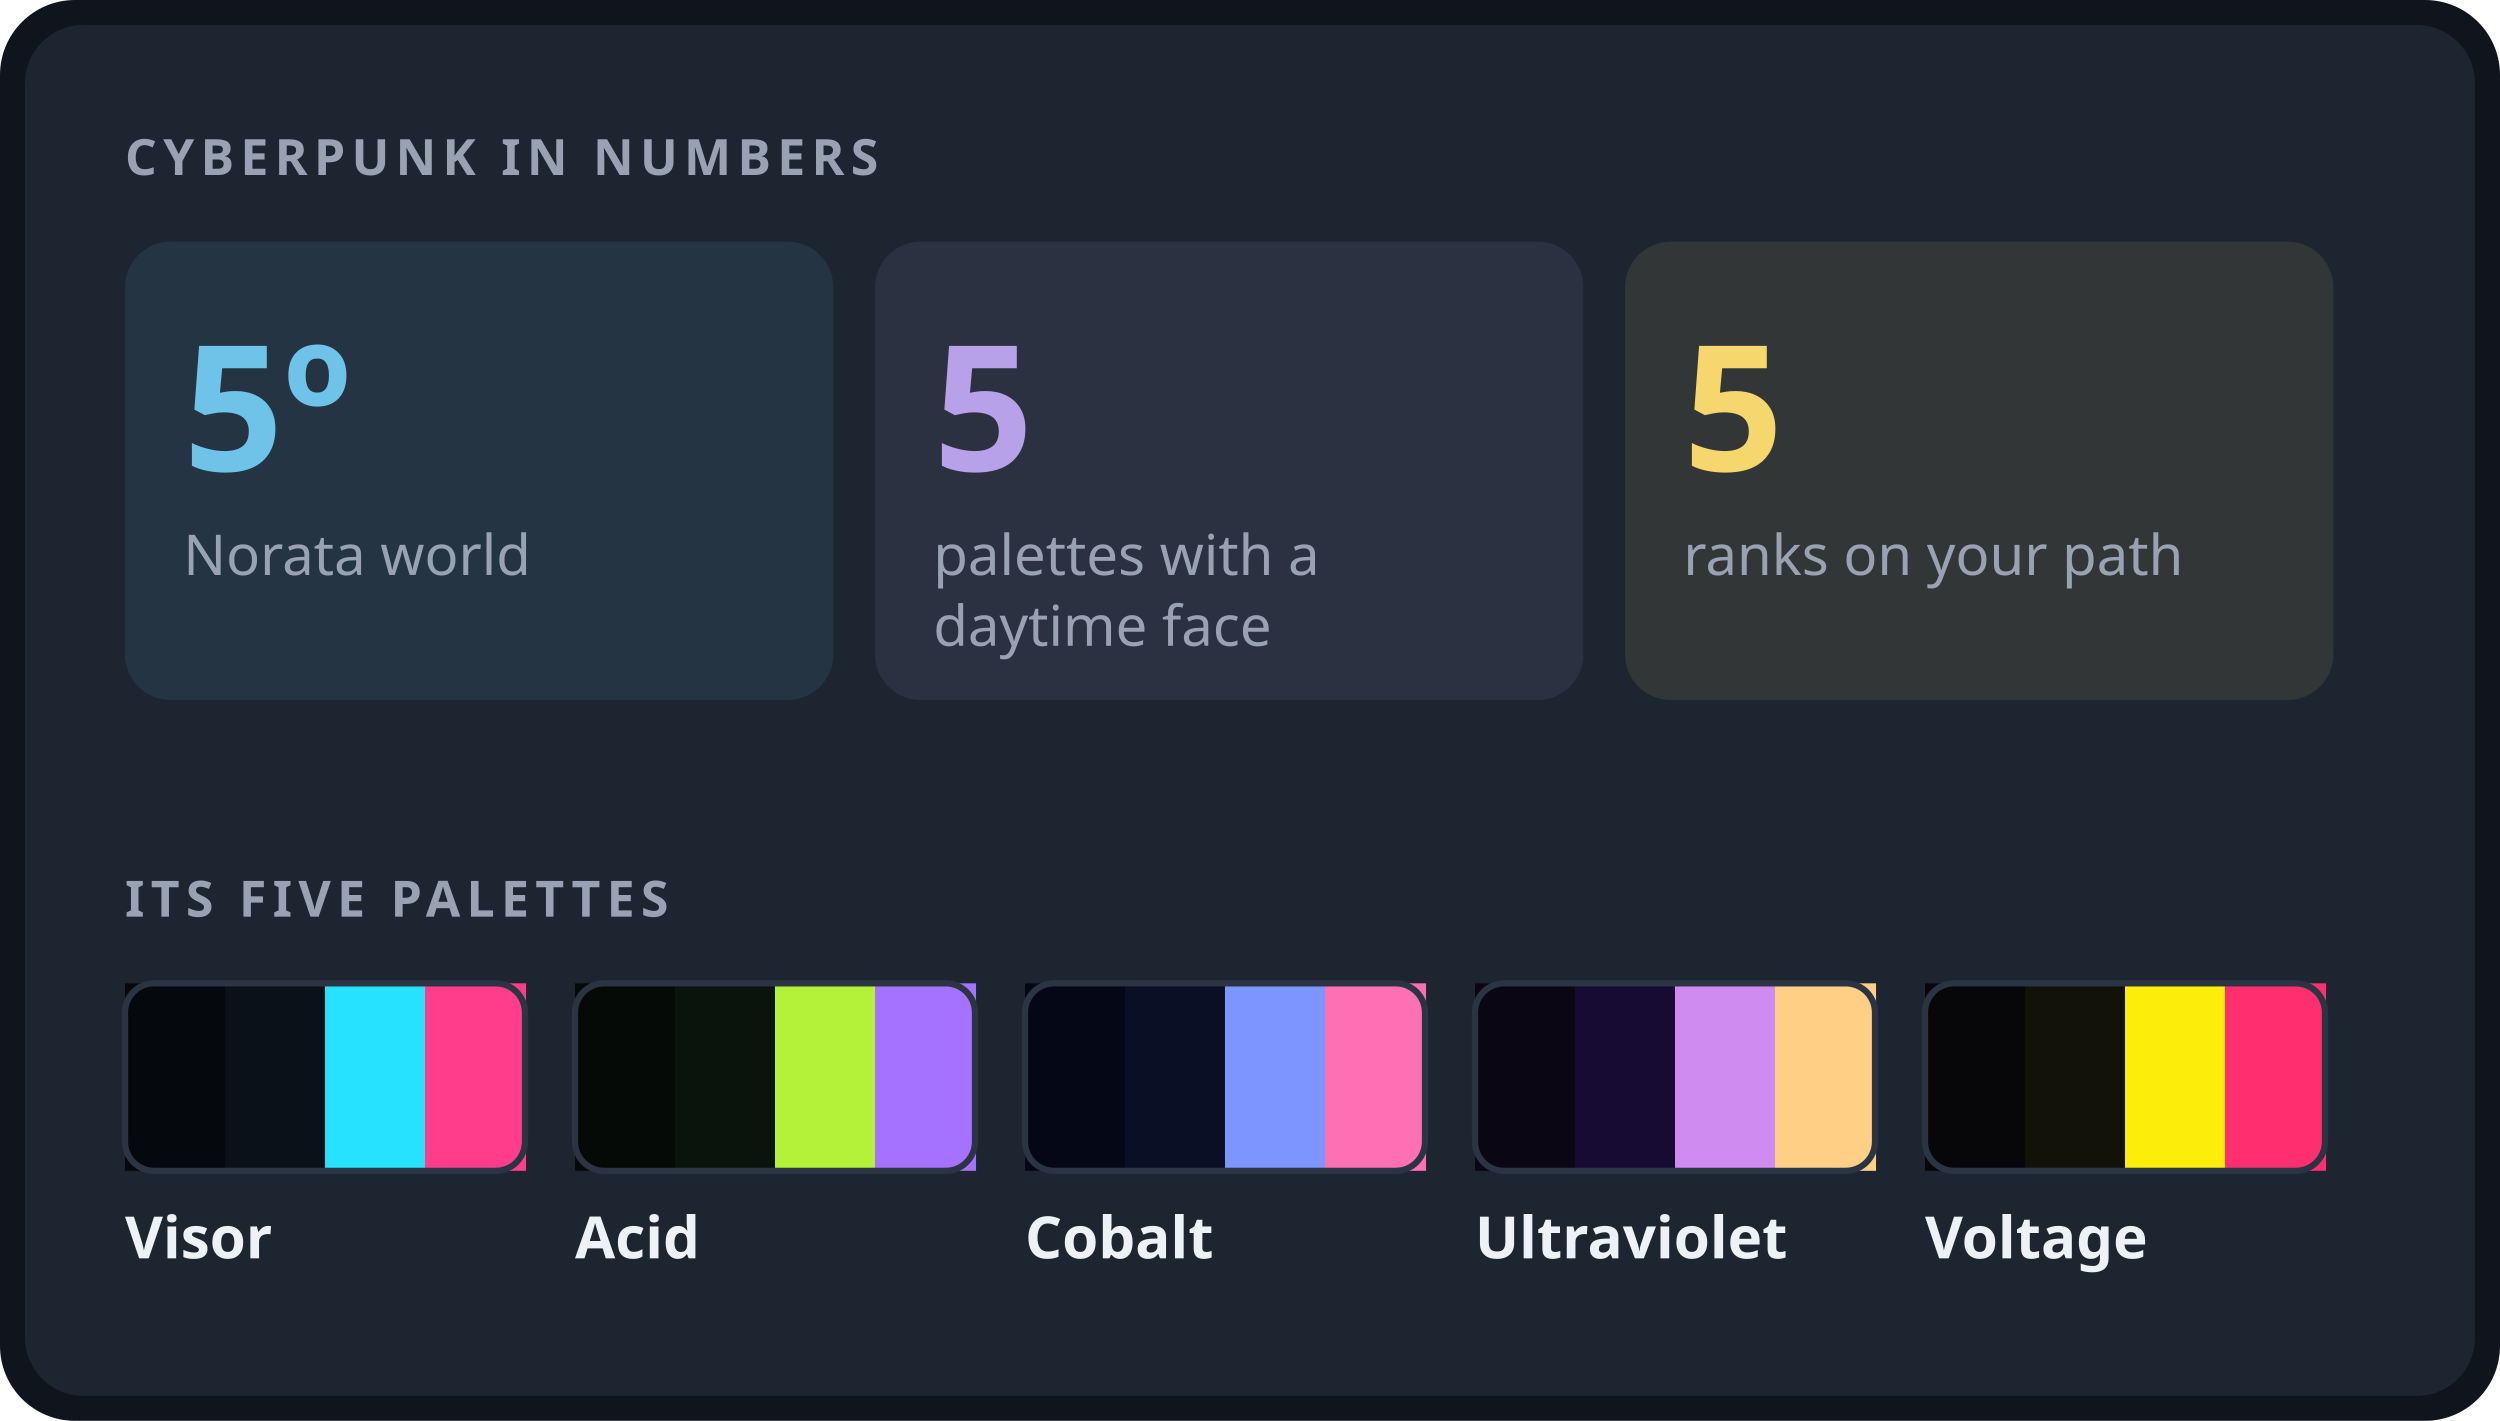
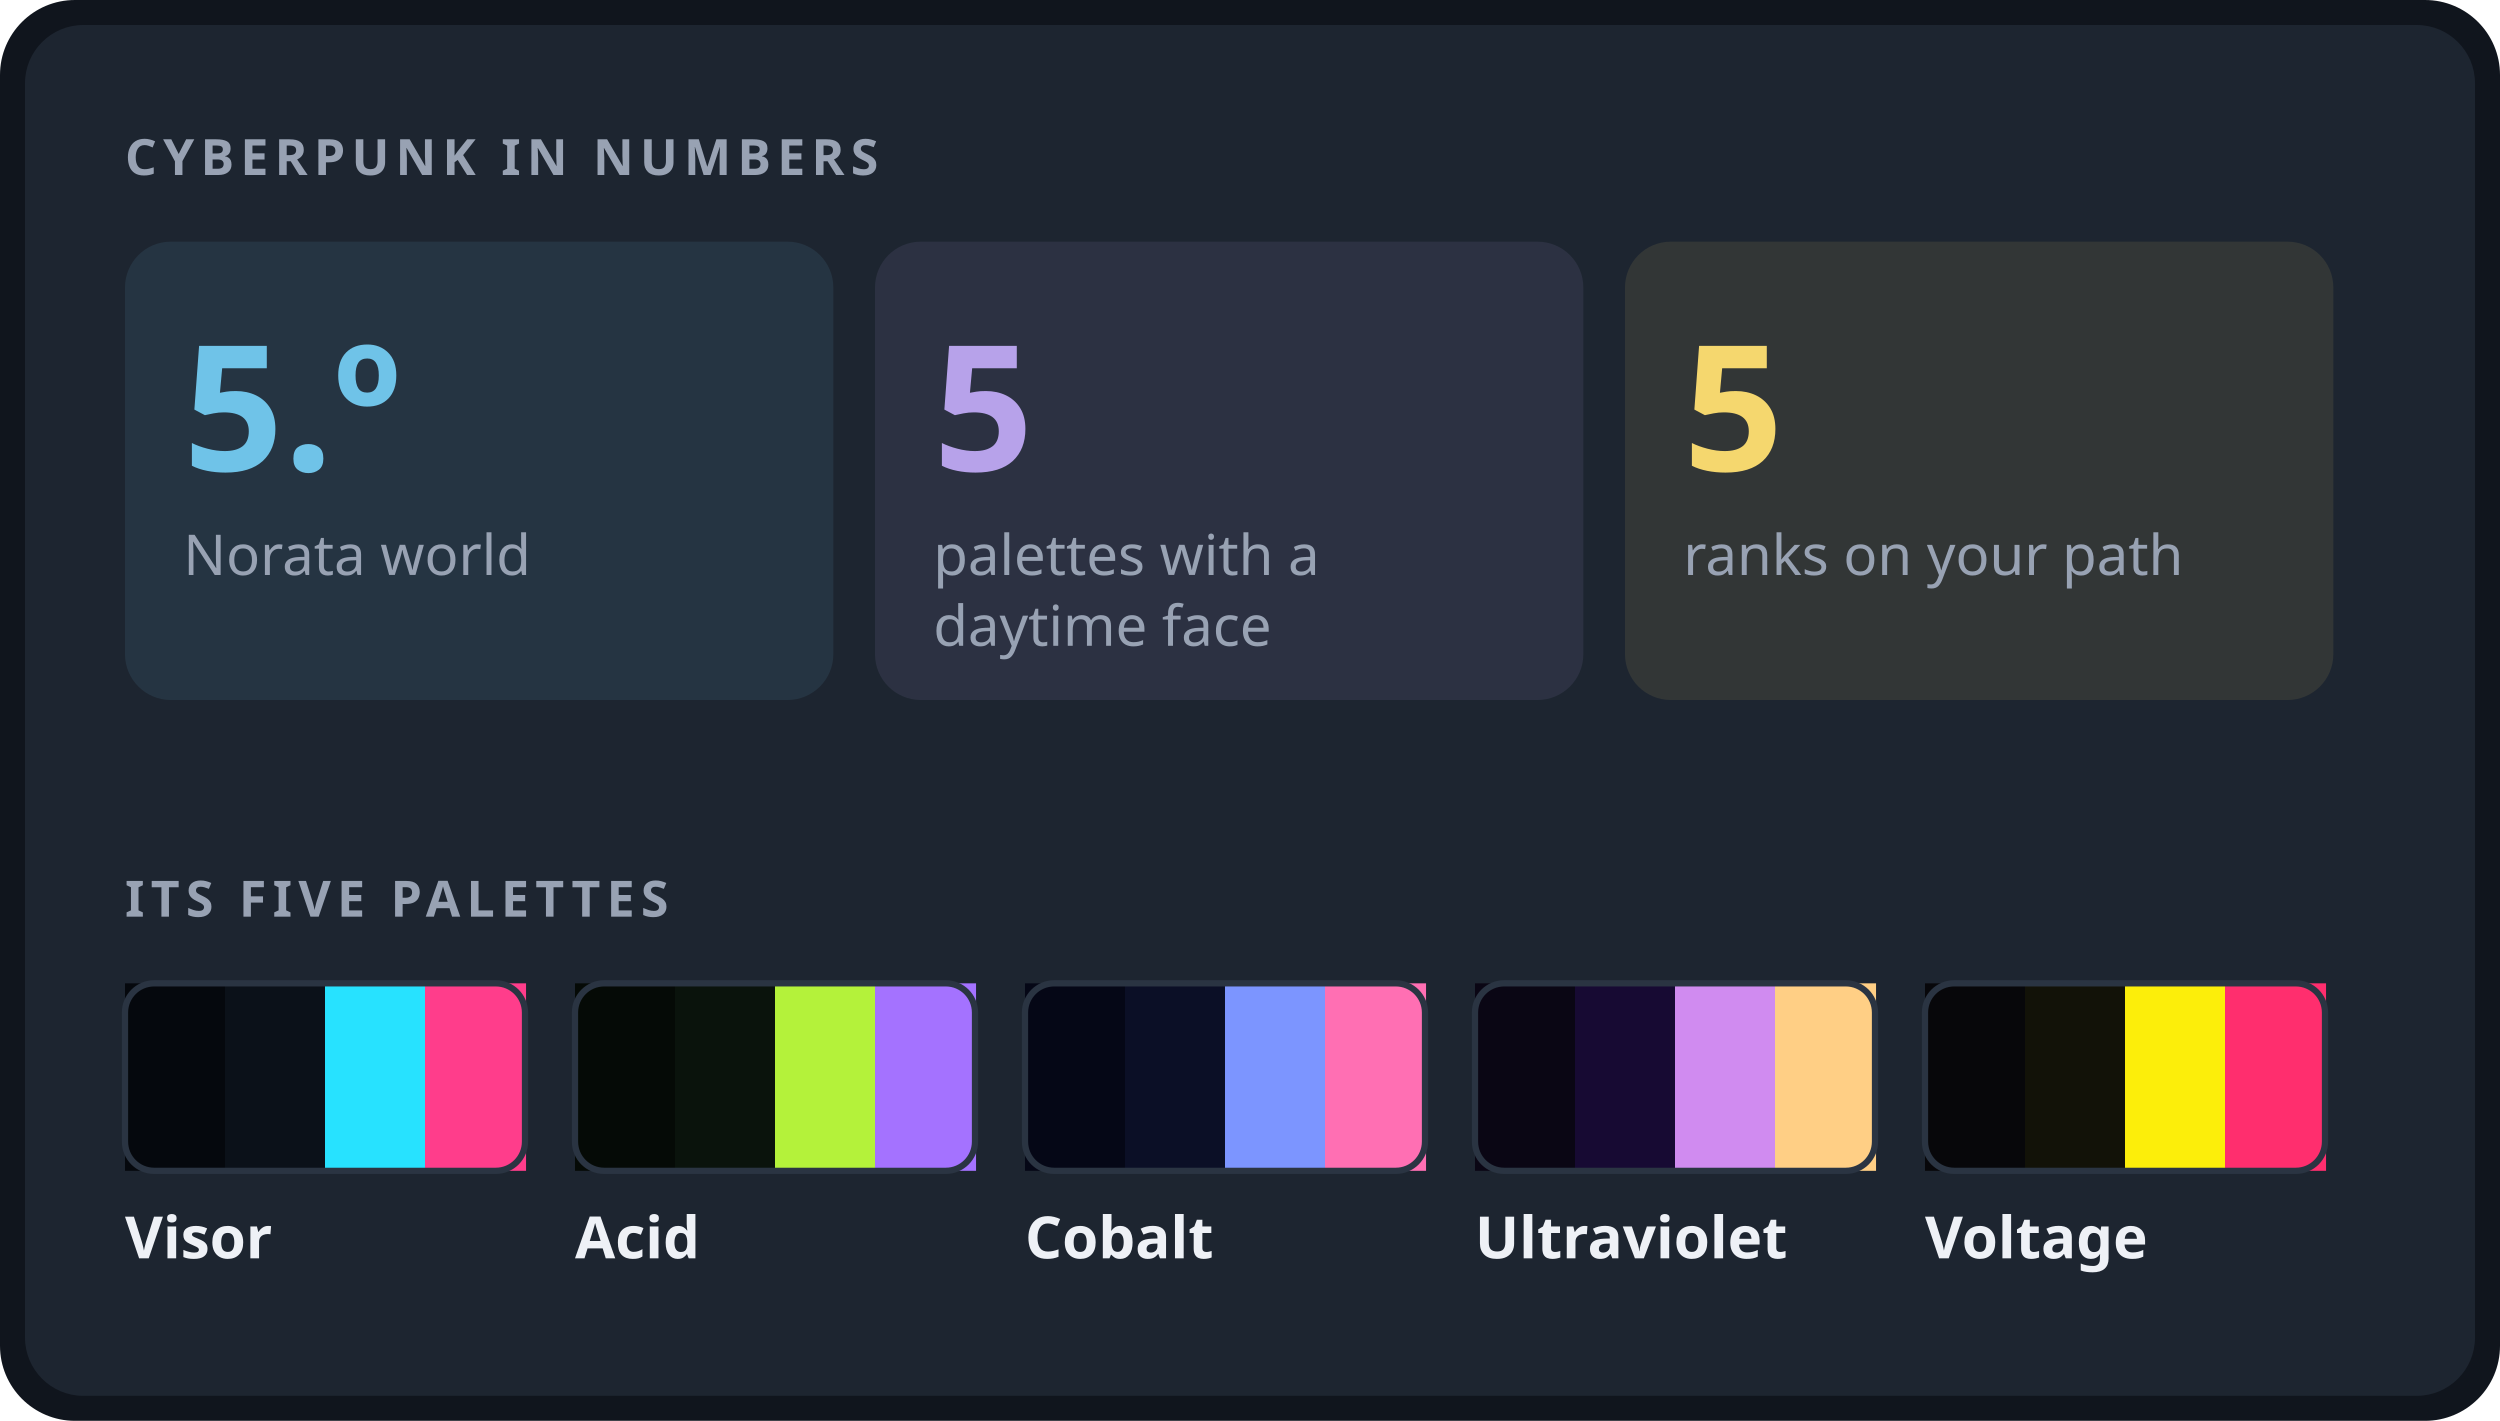
<svg xmlns="http://www.w3.org/2000/svg" viewBox="0 0 1200 682" width="1200" height="682" font-family="Outfit, 'Segoe UI', system-ui, sans-serif">
  <rect width="1200" height="682" rx="36" fill="#10151d" />
  <rect x="12" y="12" width="1176" height="658" rx="28" fill="#1d2530" />
  <text x="60" y="84" font-size="24" font-weight="800" letter-spacing="3" fill="#98a2b3">CYBERPUNK IN NUMBERS</text>
  <rect x="60" y="116" width="340" height="220" rx="22" fill="#6fc3e8" fill-opacity=".1" />
-   <text x="88" y="226" font-size="84" font-weight="800" fill="#6fc3e8">5º</text>
+   <text x="88" y="226" font-size="84" font-weight="800" fill="#6fc3e8">5.º</text>
  <text x="88" y="276" font-size="27" fill="#98a2b3">Norata world</text>
  <rect x="420" y="116" width="340" height="220" rx="22" fill="#b7a2ea" fill-opacity=".1" />
  <text x="448" y="226" font-size="84" font-weight="800" fill="#b7a2ea">5</text>
  <text x="448" y="276" font-size="27" fill="#98a2b3">palettes with a</text>
  <text x="448" y="310" font-size="27" fill="#98a2b3">daytime face</text>
  <rect x="780" y="116" width="340" height="220" rx="22" fill="#f5d76e" fill-opacity=".1" />
  <text x="808" y="226" font-size="84" font-weight="800" fill="#f5d76e">5</text>
  <text x="808" y="276" font-size="27" fill="#98a2b3">ranks on your path</text>
  <text x="60" y="440" font-size="24" font-weight="800" letter-spacing="3" fill="#98a2b3">ITS FIVE PALETTES</text>
  <rect x="60.0" y="472" width="48.5" height="90" fill="#05080d" />
  <rect x="108.0" y="472" width="48.5" height="90" fill="#0b1119" />
  <rect x="156.0" y="472" width="48.5" height="90" fill="#27e2ff" />
  <rect x="204.0" y="472" width="48.5" height="90" fill="#ff3d8b" />
  <rect x="60" y="472" width="192" height="90" rx="14" fill="none" stroke="#2a3442" stroke-width="3" />
  <text x="60" y="604" font-size="28" font-weight="700" fill="#eef1f6">Visor</text>
  <rect x="276.0" y="472" width="48.5" height="90" fill="#050a06" />
  <rect x="324.0" y="472" width="48.5" height="90" fill="#0a130c" />
  <rect x="372.0" y="472" width="48.5" height="90" fill="#b4f23a" />
  <rect x="420.0" y="472" width="48.5" height="90" fill="#a472ff" />
  <rect x="276" y="472" width="192" height="90" rx="14" fill="none" stroke="#2a3442" stroke-width="3" />
  <text x="276" y="604" font-size="28" font-weight="700" fill="#eef1f6">Acid</text>
  <rect x="492.0" y="472" width="48.5" height="90" fill="#050716" />
  <rect x="540.0" y="472" width="48.5" height="90" fill="#0b0f26" />
  <rect x="588.0" y="472" width="48.5" height="90" fill="#7c95ff" />
  <rect x="636.0" y="472" width="48.5" height="90" fill="#ff6fb3" />
  <rect x="492" y="472" width="192" height="90" rx="14" fill="none" stroke="#2a3442" stroke-width="3" />
  <text x="492" y="604" font-size="28" font-weight="700" fill="#eef1f6">Cobalt</text>
  <rect x="708.0" y="472" width="48.5" height="90" fill="#0a0614" />
  <rect x="756.0" y="472" width="48.5" height="90" fill="#170a33" />
  <rect x="804.0" y="472" width="48.5" height="90" fill="#d08bf0" />
  <rect x="852.0" y="472" width="48.5" height="90" fill="#ffcf85" />
  <rect x="708" y="472" width="192" height="90" rx="14" fill="none" stroke="#2a3442" stroke-width="3" />
  <text x="708" y="604" font-size="28" font-weight="700" fill="#eef1f6">Ultraviolet</text>
  <rect x="924.0" y="472" width="48.5" height="90" fill="#07070a" />
  <rect x="972.0" y="472" width="48.5" height="90" fill="#121208" />
  <rect x="1020.0" y="472" width="48.5" height="90" fill="#fcee0a" />
  <rect x="1068.0" y="472" width="48.5" height="90" fill="#ff2e6e" />
  <rect x="924" y="472" width="192" height="90" rx="14" fill="none" stroke="#2a3442" stroke-width="3" />
  <text x="924" y="604" font-size="28" font-weight="700" fill="#eef1f6">Voltage</text>
</svg>
